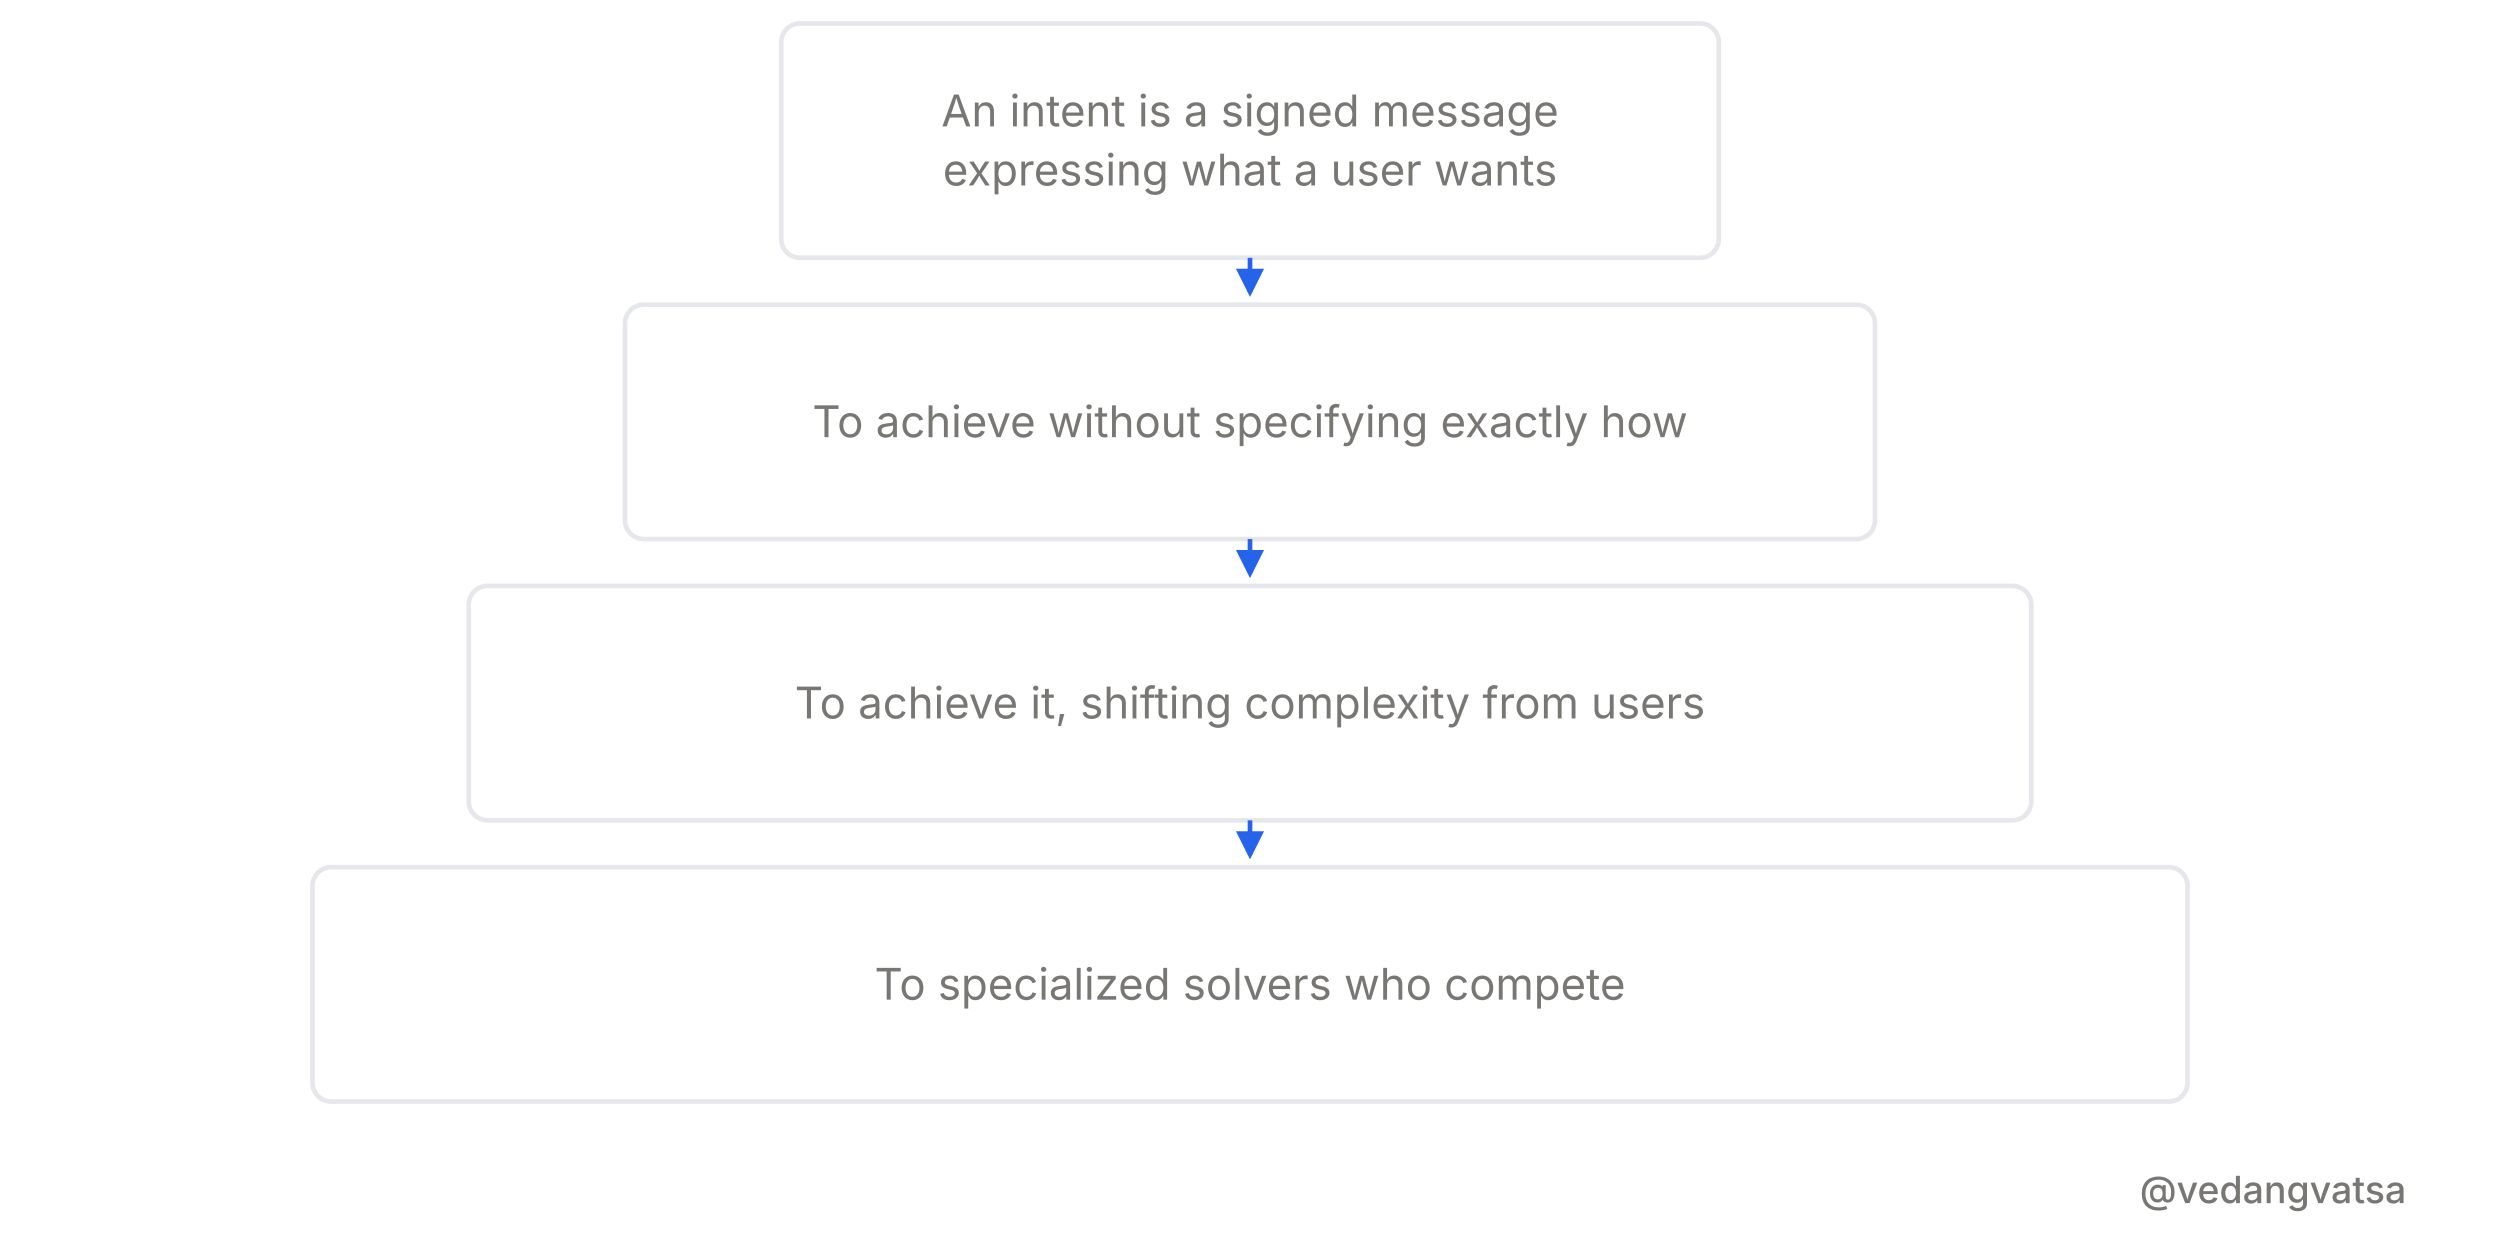
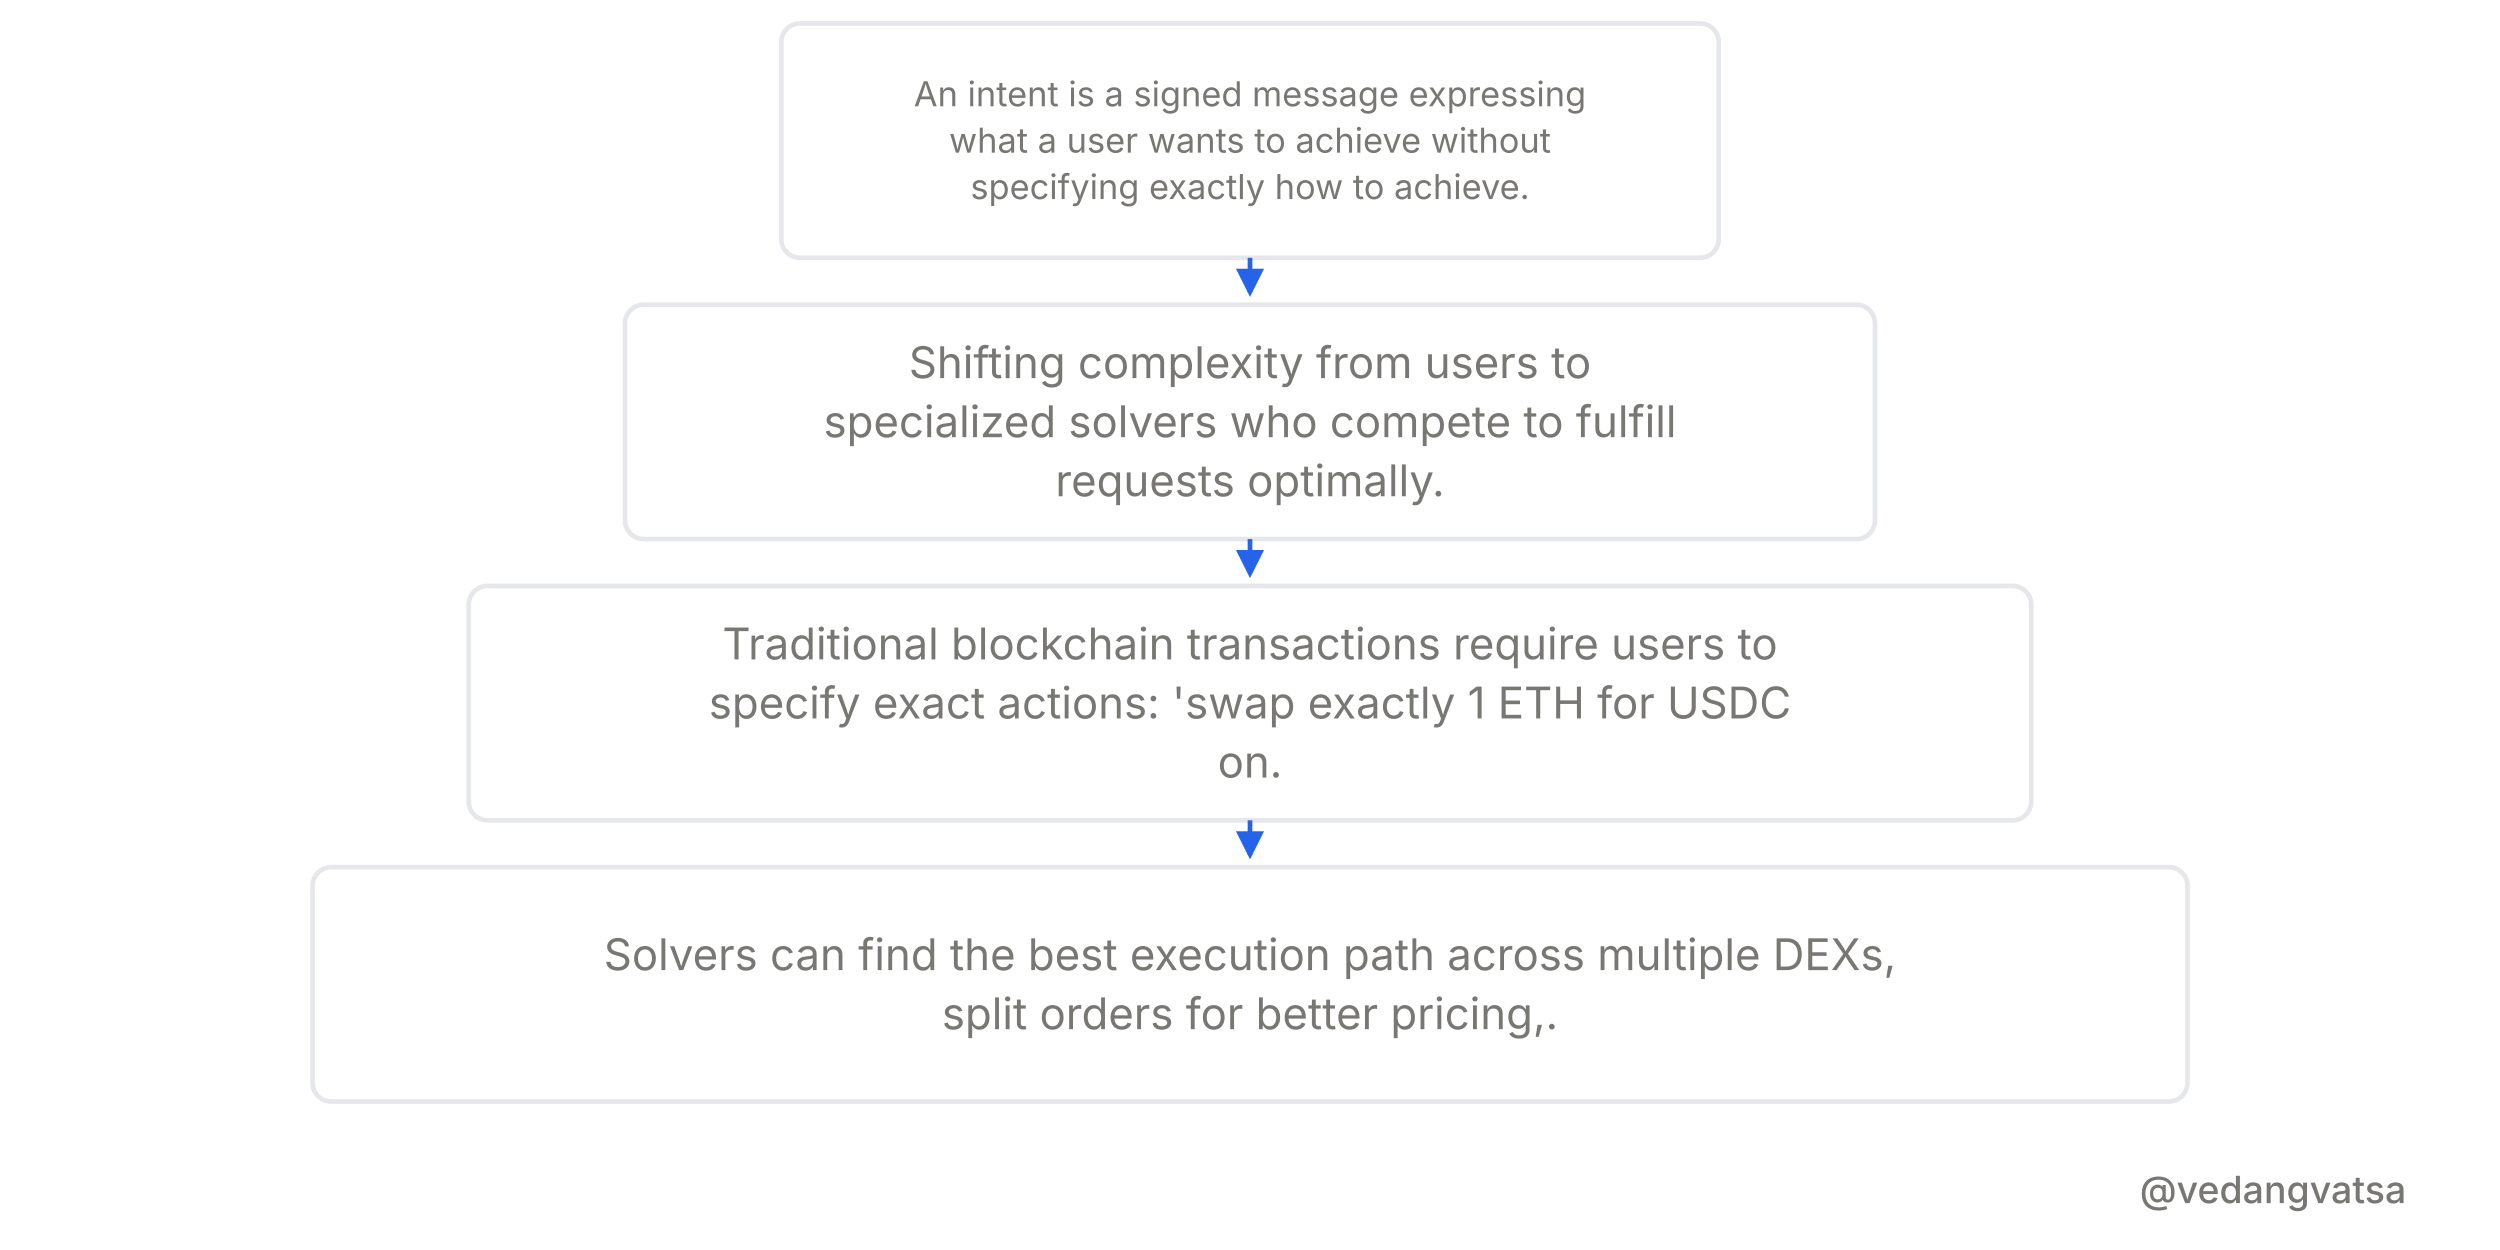
<svg xmlns="http://www.w3.org/2000/svg" viewBox="0 0 800 400" width="800" height="400" style="background-color:#ffffff">
  <defs>
    <marker id="arrow" markerWidth="6" markerHeight="6" refX="5" refY="3" orient="auto">
      <path d="M 0 0 L 6 3 L 0 6 z" fill="#2563eb" />
    </marker>
  </defs>
  <rect width="800" height="400" fill="#ffffff" />
  <g>
    <rect x="250" y="7.5" width="300" height="75" rx="6" fill="#ffffff" stroke="#e5e7eb" stroke-width="1.5" />
-     <text x="400" y="40.45" font-family="'Inter',sans-serif" font-weight="400" font-size="14" fill="#787774" text-anchor="middle">An intent is a signed message</text>
-     <text x="400" y="59.35" font-family="'Inter',sans-serif" font-weight="400" font-size="14" fill="#787774" text-anchor="middle">expressing what a user wants</text>
+     <text x="400" y="34" font-family="'Inter',sans-serif" font-weight="400" font-size="11" fill="#787774" text-anchor="middle">An intent is a signed message expressing</text>
+     <text x="400" y="48.85" font-family="'Inter',sans-serif" font-weight="400" font-size="11" fill="#787774" text-anchor="middle">what a user wants to achieve without</text>
+     <text x="400" y="63.7" font-family="'Inter',sans-serif" font-weight="400" font-size="11" fill="#787774" text-anchor="middle">specifying exactly how to achieve.</text>
    <line x1="400" y1="82.5" x2="400" y2="93.5" stroke="#2563eb" stroke-width="1.5" marker-end="url(#arrow)" />
    <rect x="200" y="97.5" width="400" height="75" rx="6" fill="#ffffff" stroke="#e5e7eb" stroke-width="1.5" />
-     <text x="400" y="139.9" font-family="'Inter',sans-serif" font-weight="400" font-size="14" fill="#787774" text-anchor="middle">To achieve without specifying exactly how</text>
+     <text x="400" y="121" font-family="'Inter',sans-serif" font-weight="400" font-size="14" fill="#787774" text-anchor="middle">Shifting complexity from users to</text>
+     <text x="400" y="139.9" font-family="'Inter',sans-serif" font-weight="400" font-size="14" fill="#787774" text-anchor="middle">specialized solvers who compete to fulfill</text>
+     <text x="400" y="158.8" font-family="'Inter',sans-serif" font-weight="400" font-size="14" fill="#787774" text-anchor="middle">requests optimally.</text>
    <line x1="400" y1="172.5" x2="400" y2="183.5" stroke="#2563eb" stroke-width="1.5" marker-end="url(#arrow)" />
    <rect x="150" y="187.5" width="500" height="75" rx="6" fill="#ffffff" stroke="#e5e7eb" stroke-width="1.5" />
-     <text x="400" y="229.9" font-family="'Inter',sans-serif" font-weight="400" font-size="14" fill="#787774" text-anchor="middle">To achieve it, shifting complexity from users</text>
+     <text x="400" y="211" font-family="'Inter',sans-serif" font-weight="400" font-size="14" fill="#787774" text-anchor="middle">Traditional blockchain transactions require users to</text>
+     <text x="400" y="229.9" font-family="'Inter',sans-serif" font-weight="400" font-size="14" fill="#787774" text-anchor="middle">specify exact actions: 'swap exactly 1 ETH for USDC</text>
+     <text x="400" y="248.8" font-family="'Inter',sans-serif" font-weight="400" font-size="14" fill="#787774" text-anchor="middle">on.</text>
    <line x1="400" y1="262.5" x2="400" y2="273.5" stroke="#2563eb" stroke-width="1.5" marker-end="url(#arrow)" />
    <rect x="100" y="277.5" width="600" height="75" rx="6" fill="#ffffff" stroke="#e5e7eb" stroke-width="1.5" />
-     <text x="400" y="319.9" font-family="'Inter',sans-serif" font-weight="400" font-size="14" fill="#787774" text-anchor="middle">To specialized solvers who compete</text>
+     <text x="400" y="310.45" font-family="'Inter',sans-serif" font-weight="400" font-size="14" fill="#787774" text-anchor="middle">Solvers can find the best execution path across multiple DEXs,</text>
+     <text x="400" y="329.35" font-family="'Inter',sans-serif" font-weight="400" font-size="14" fill="#787774" text-anchor="middle">split orders for better pricing,.</text>
  </g>
  <rect x="0" y="360" width="800" height="40" fill="#ffffff" opacity="0.9" />
  <text x="770" y="385" font-family="'Inter',sans-serif" font-weight="500" font-size="12" fill="#787774" text-anchor="end">@vedangvatsa</text>
</svg>
